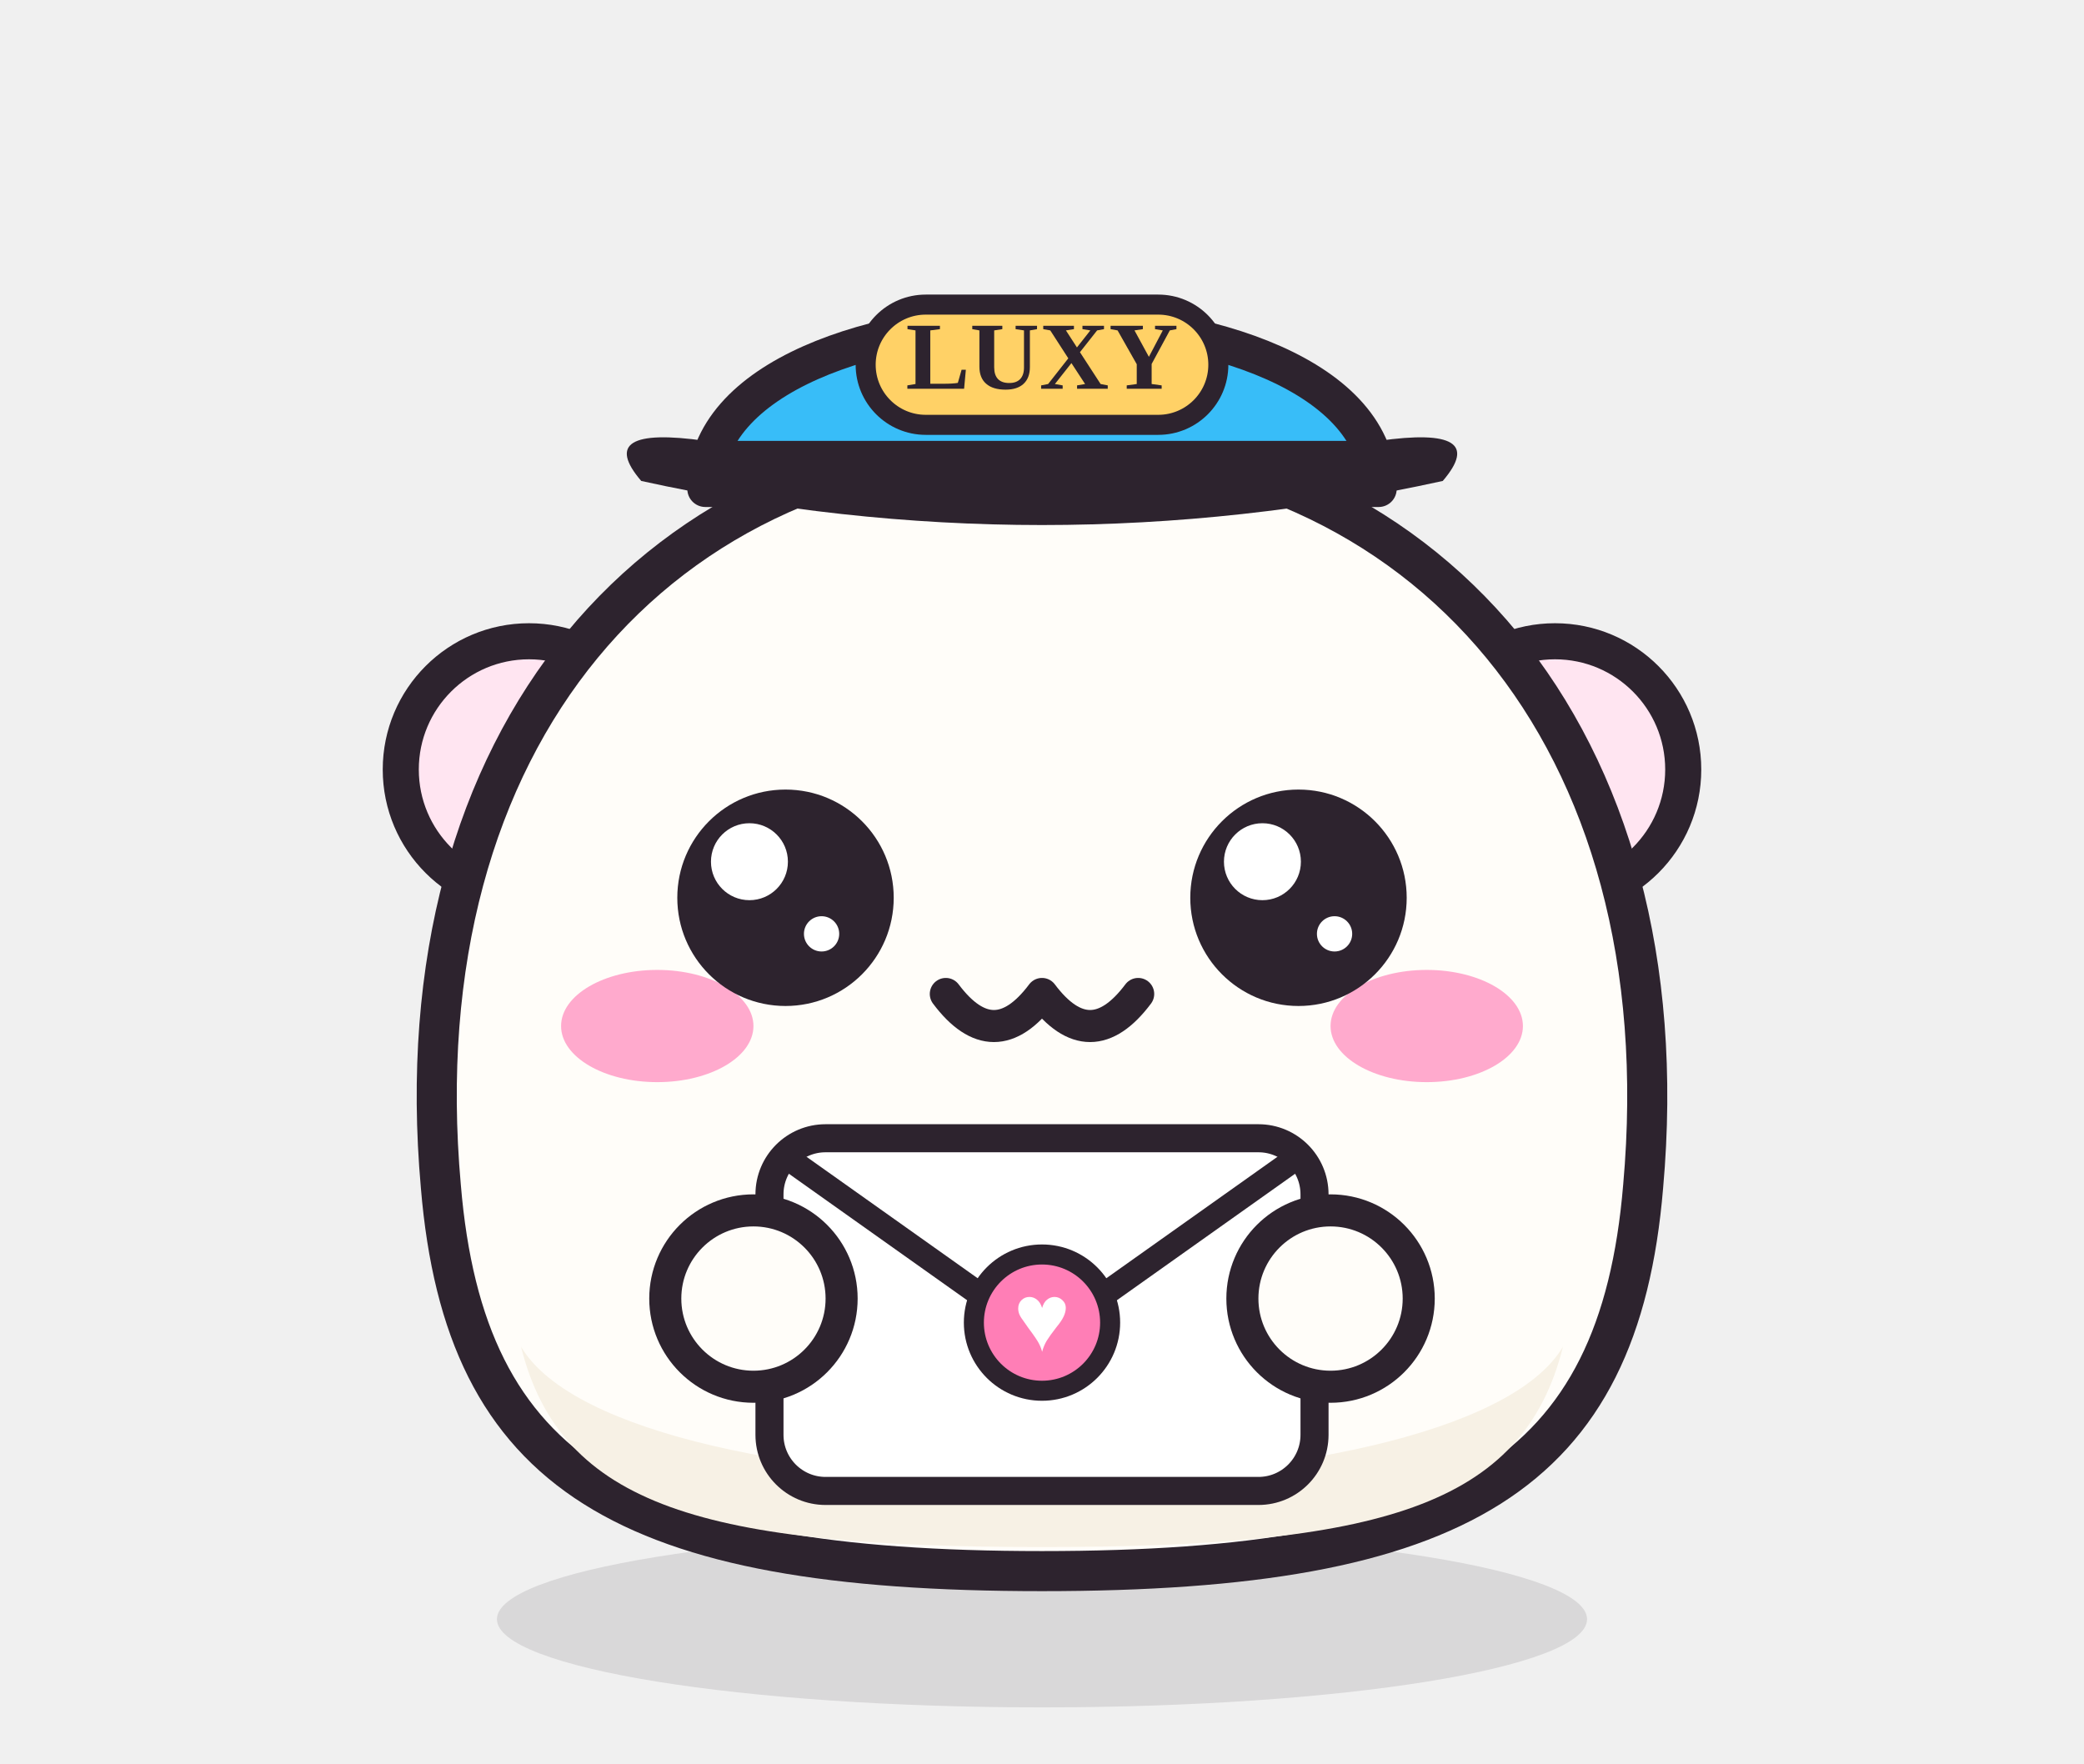
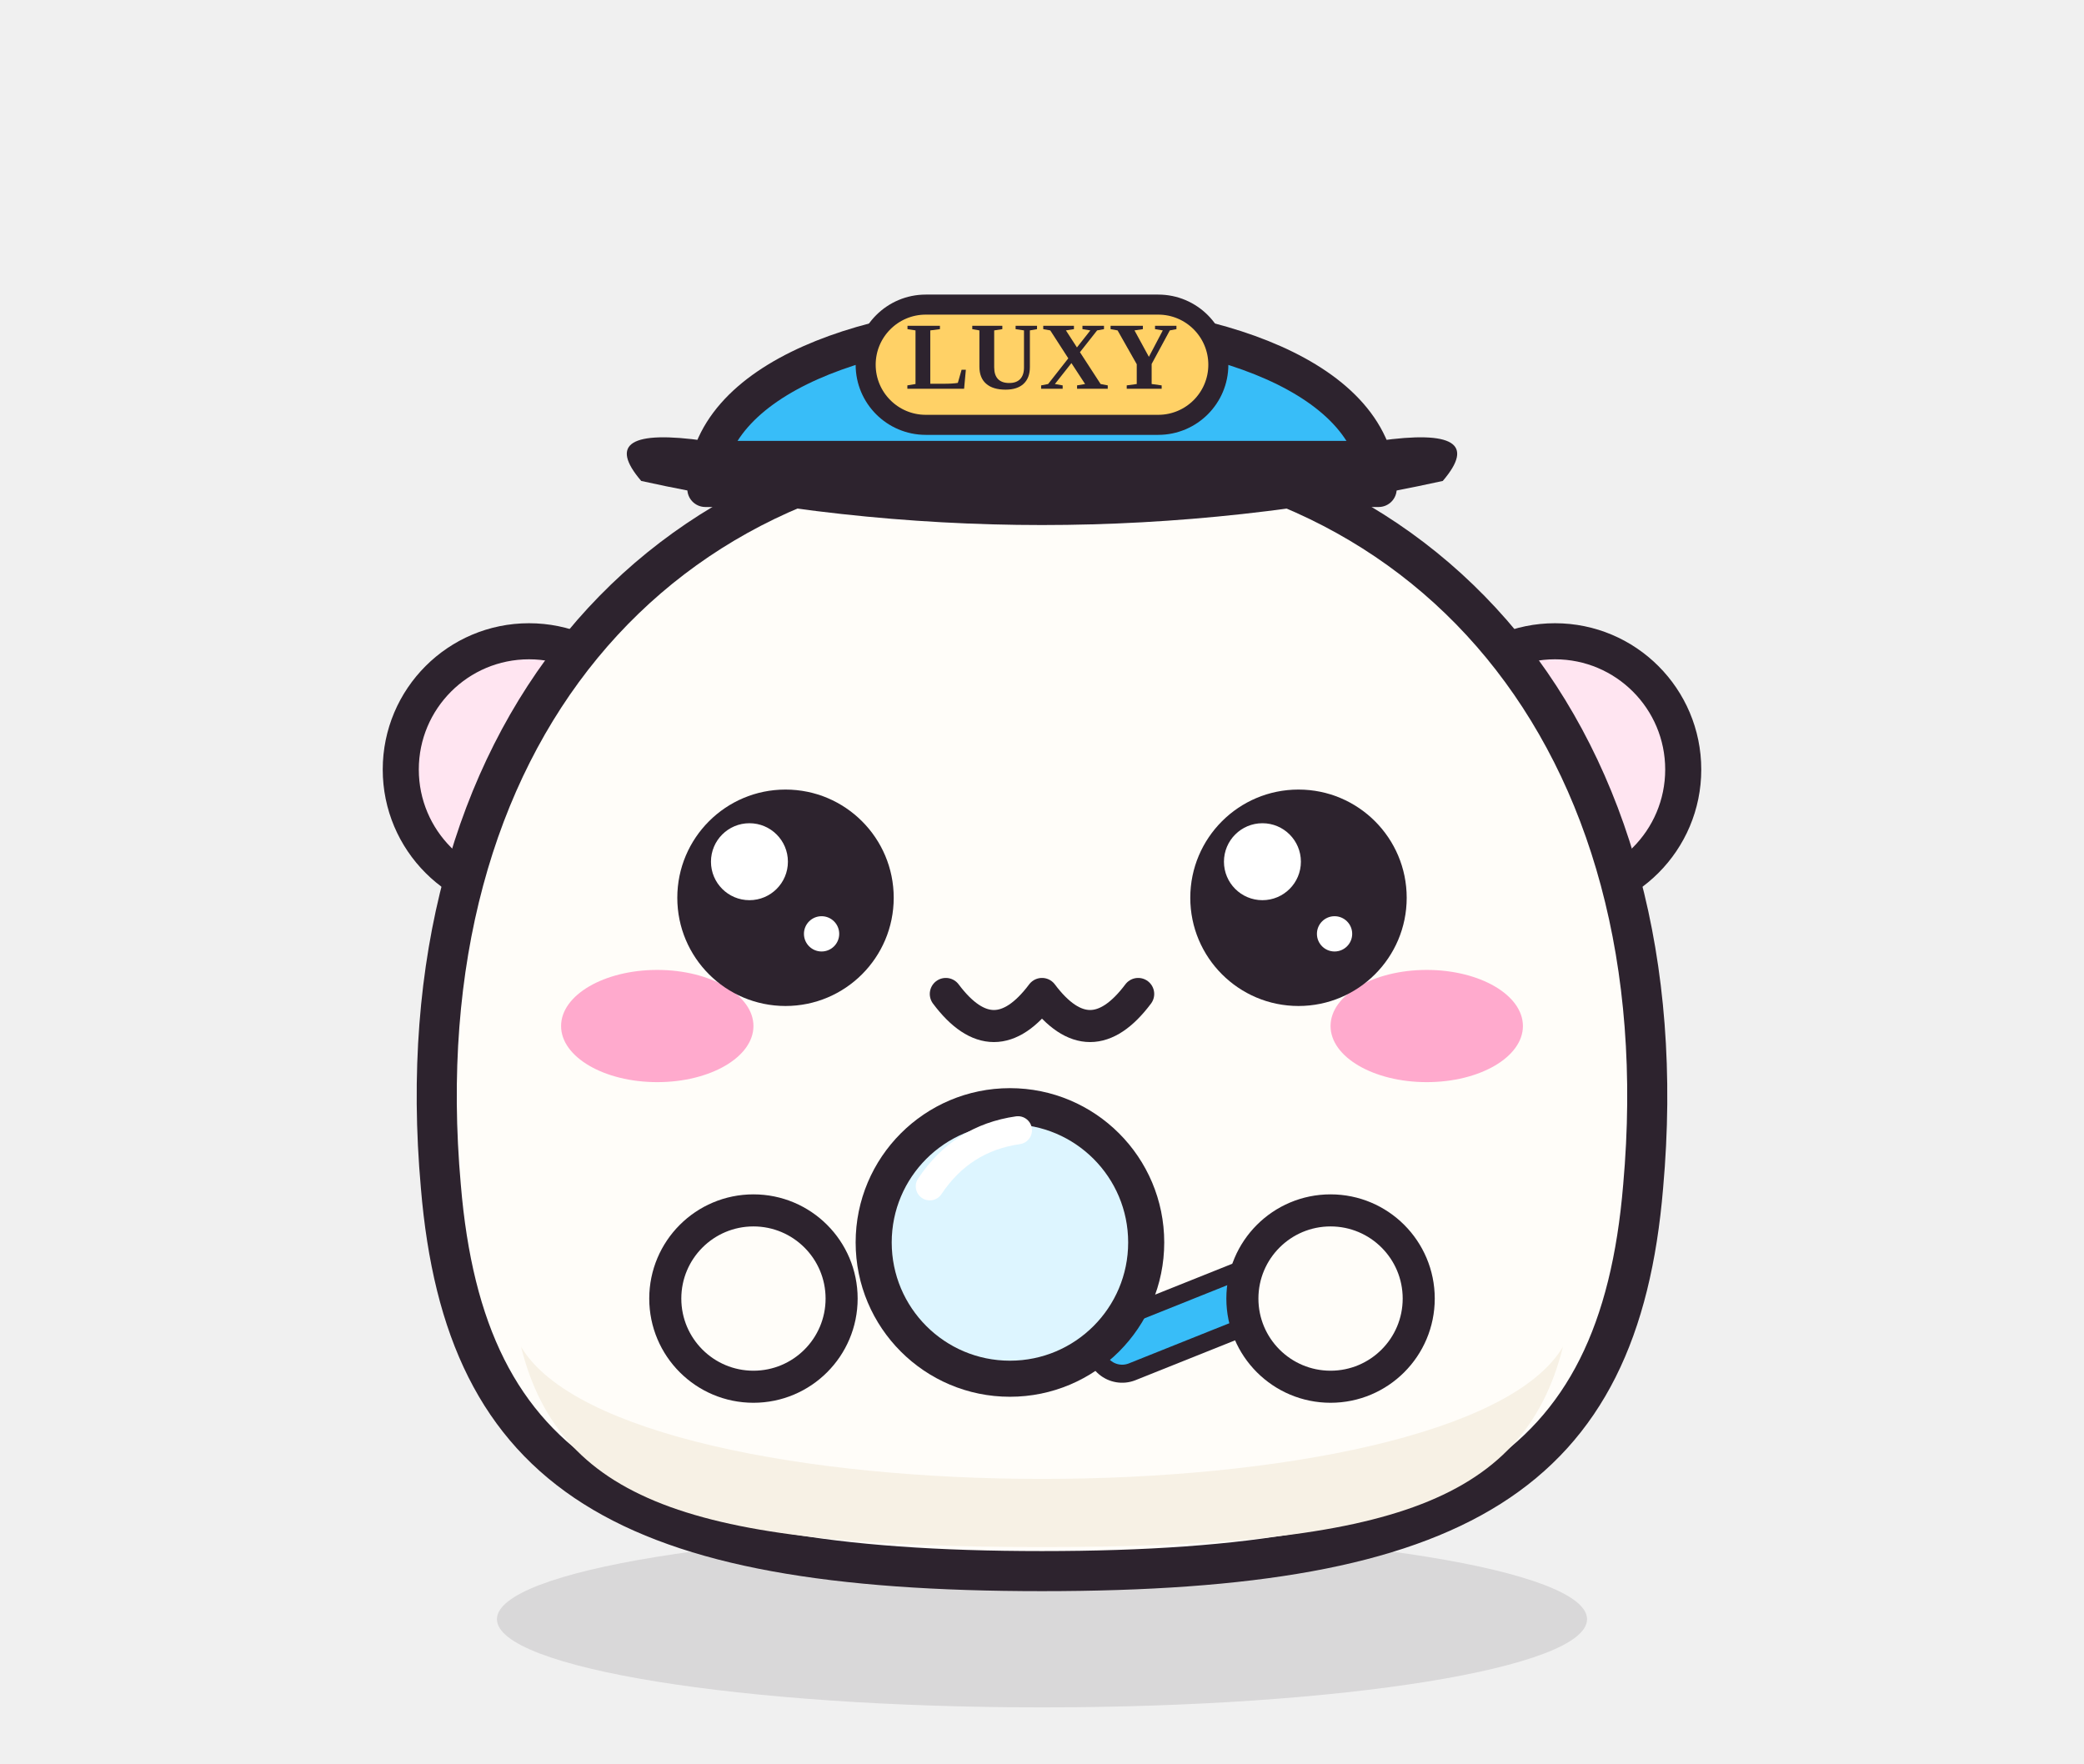
<svg xmlns="http://www.w3.org/2000/svg" viewBox="0 0 260 220" width="260" height="220" role="img" aria-labelledby="luxy-title luxy-description">
  <ellipse cx="130" cy="202" rx="68" ry="11" fill="rgba(45, 35, 46, 0.12)" />
  <g>
    <circle cx="66" cy="96" r="16" fill="#FFE5F1" stroke="#2D232E" stroke-width="4.5" />
    <circle cx="194" cy="96" r="16" fill="#FFE5F1" stroke="#2D232E" stroke-width="4.5" />
    <path d="M 55 148 C 50 92, 82 55, 130 55 C 178 55, 210 92, 205 148 C 202 184, 182 196, 130 196 C 78 196, 58 184, 55 148 Z" fill="#FFFDF9" stroke="#2D232E" stroke-width="5" stroke-linejoin="round" />
    <path d="M 65 168 C 78 190, 182 190, 195 168 C 190 188, 172 193, 130 193 C 88 193, 70 188, 65 168 Z" fill="#F7F1E5" />
    <g transform="translate(0, -3)">
      <path d="M 88 64 C 88 36, 172 36, 172 64 Z" fill="#38BDF8" stroke="#2D232E" stroke-width="4.5" stroke-linejoin="round" />
      <path d="M 80 63 Q 130 74 180 63 Q 186 56 172 58 L 88 58 Q 74 56 80 63 Z" fill="#2D232E" />
      <rect x="108" y="41" width="44" height="15" rx="7.5" fill="#FFD166" stroke="#2D232E" stroke-width="2.5" />
      <text x="130" y="51.5" text-anchor="middle" font-size="12px" font-weight="700" fill="#2D232E">LUXY</text>
    </g>
    <ellipse cx="82" cy="128" rx="12" ry="7" fill="#FF7EB6" opacity="0.65" />
    <ellipse cx="178" cy="128" rx="12" ry="7" fill="#FF7EB6" opacity="0.65" />
    <g>
      <g transform="translate(98, 112)">
        <circle cx="0" cy="0" r="13.5" fill="#2D232E" />
        <circle cx="-4.5" cy="-4.5" r="4.8" fill="#FFFFFF" />
        <circle cx="4.5" cy="4.5" r="2.2" fill="#FFFFFF" />
      </g>
      <g transform="translate(162, 112)">
        <circle cx="0" cy="0" r="13.5" fill="#2D232E" />
        <circle cx="-4.5" cy="-4.5" r="4.8" fill="#FFFFFF" />
        <circle cx="4.5" cy="4.5" r="2.2" fill="#FFFFFF" />
      </g>
    </g>
    <path d="M 118 124 Q 124 132 130 124 Q 136 132 142 124" fill="none" stroke="#2D232E" stroke-width="4" stroke-linecap="round" stroke-linejoin="round" />
-     <g transform="translate(96, 142)">
-       <rect x="0" y="0" width="68" height="44" rx="7" fill="#FFFFFF" stroke="#2D232E" stroke-width="3.5" />
-       <path d="M 3 3 L 34 25 L 65 3" fill="none" stroke="#2D232E" stroke-width="3" stroke-linecap="round" stroke-linejoin="round" />
-       <circle cx="34" cy="23" r="8.5" fill="#FF7EB6" stroke="#2D232E" stroke-width="2.5" />
-       <text x="34" y="26.5" text-anchor="middle" font-size="12px" fill="#FFFFFF">♥</text>
+     <g>
+       <path d="M 140 168 L 160 160" fill="none" stroke="#2D232E" stroke-width="9" stroke-linecap="round" />
+       <path d="M 140 168 L 160 160" fill="none" stroke="#38BDF8" stroke-width="4.5" stroke-linecap="round" />
+       <circle cx="126" cy="155" r="17" fill="#DDF5FF" stroke="#2D232E" stroke-width="4.5" />
+       <path d="M 116 148 Q 120 142 127 141" fill="none" stroke="#FFFFFF" stroke-width="3.5" stroke-linecap="round" />
    </g>
    <circle cx="94" cy="162" r="11" fill="#FFFDF9" stroke="#2D232E" stroke-width="4" />
    <circle cx="166" cy="162" r="11" fill="#FFFDF9" stroke="#2D232E" stroke-width="4" />
  </g>
</svg>
